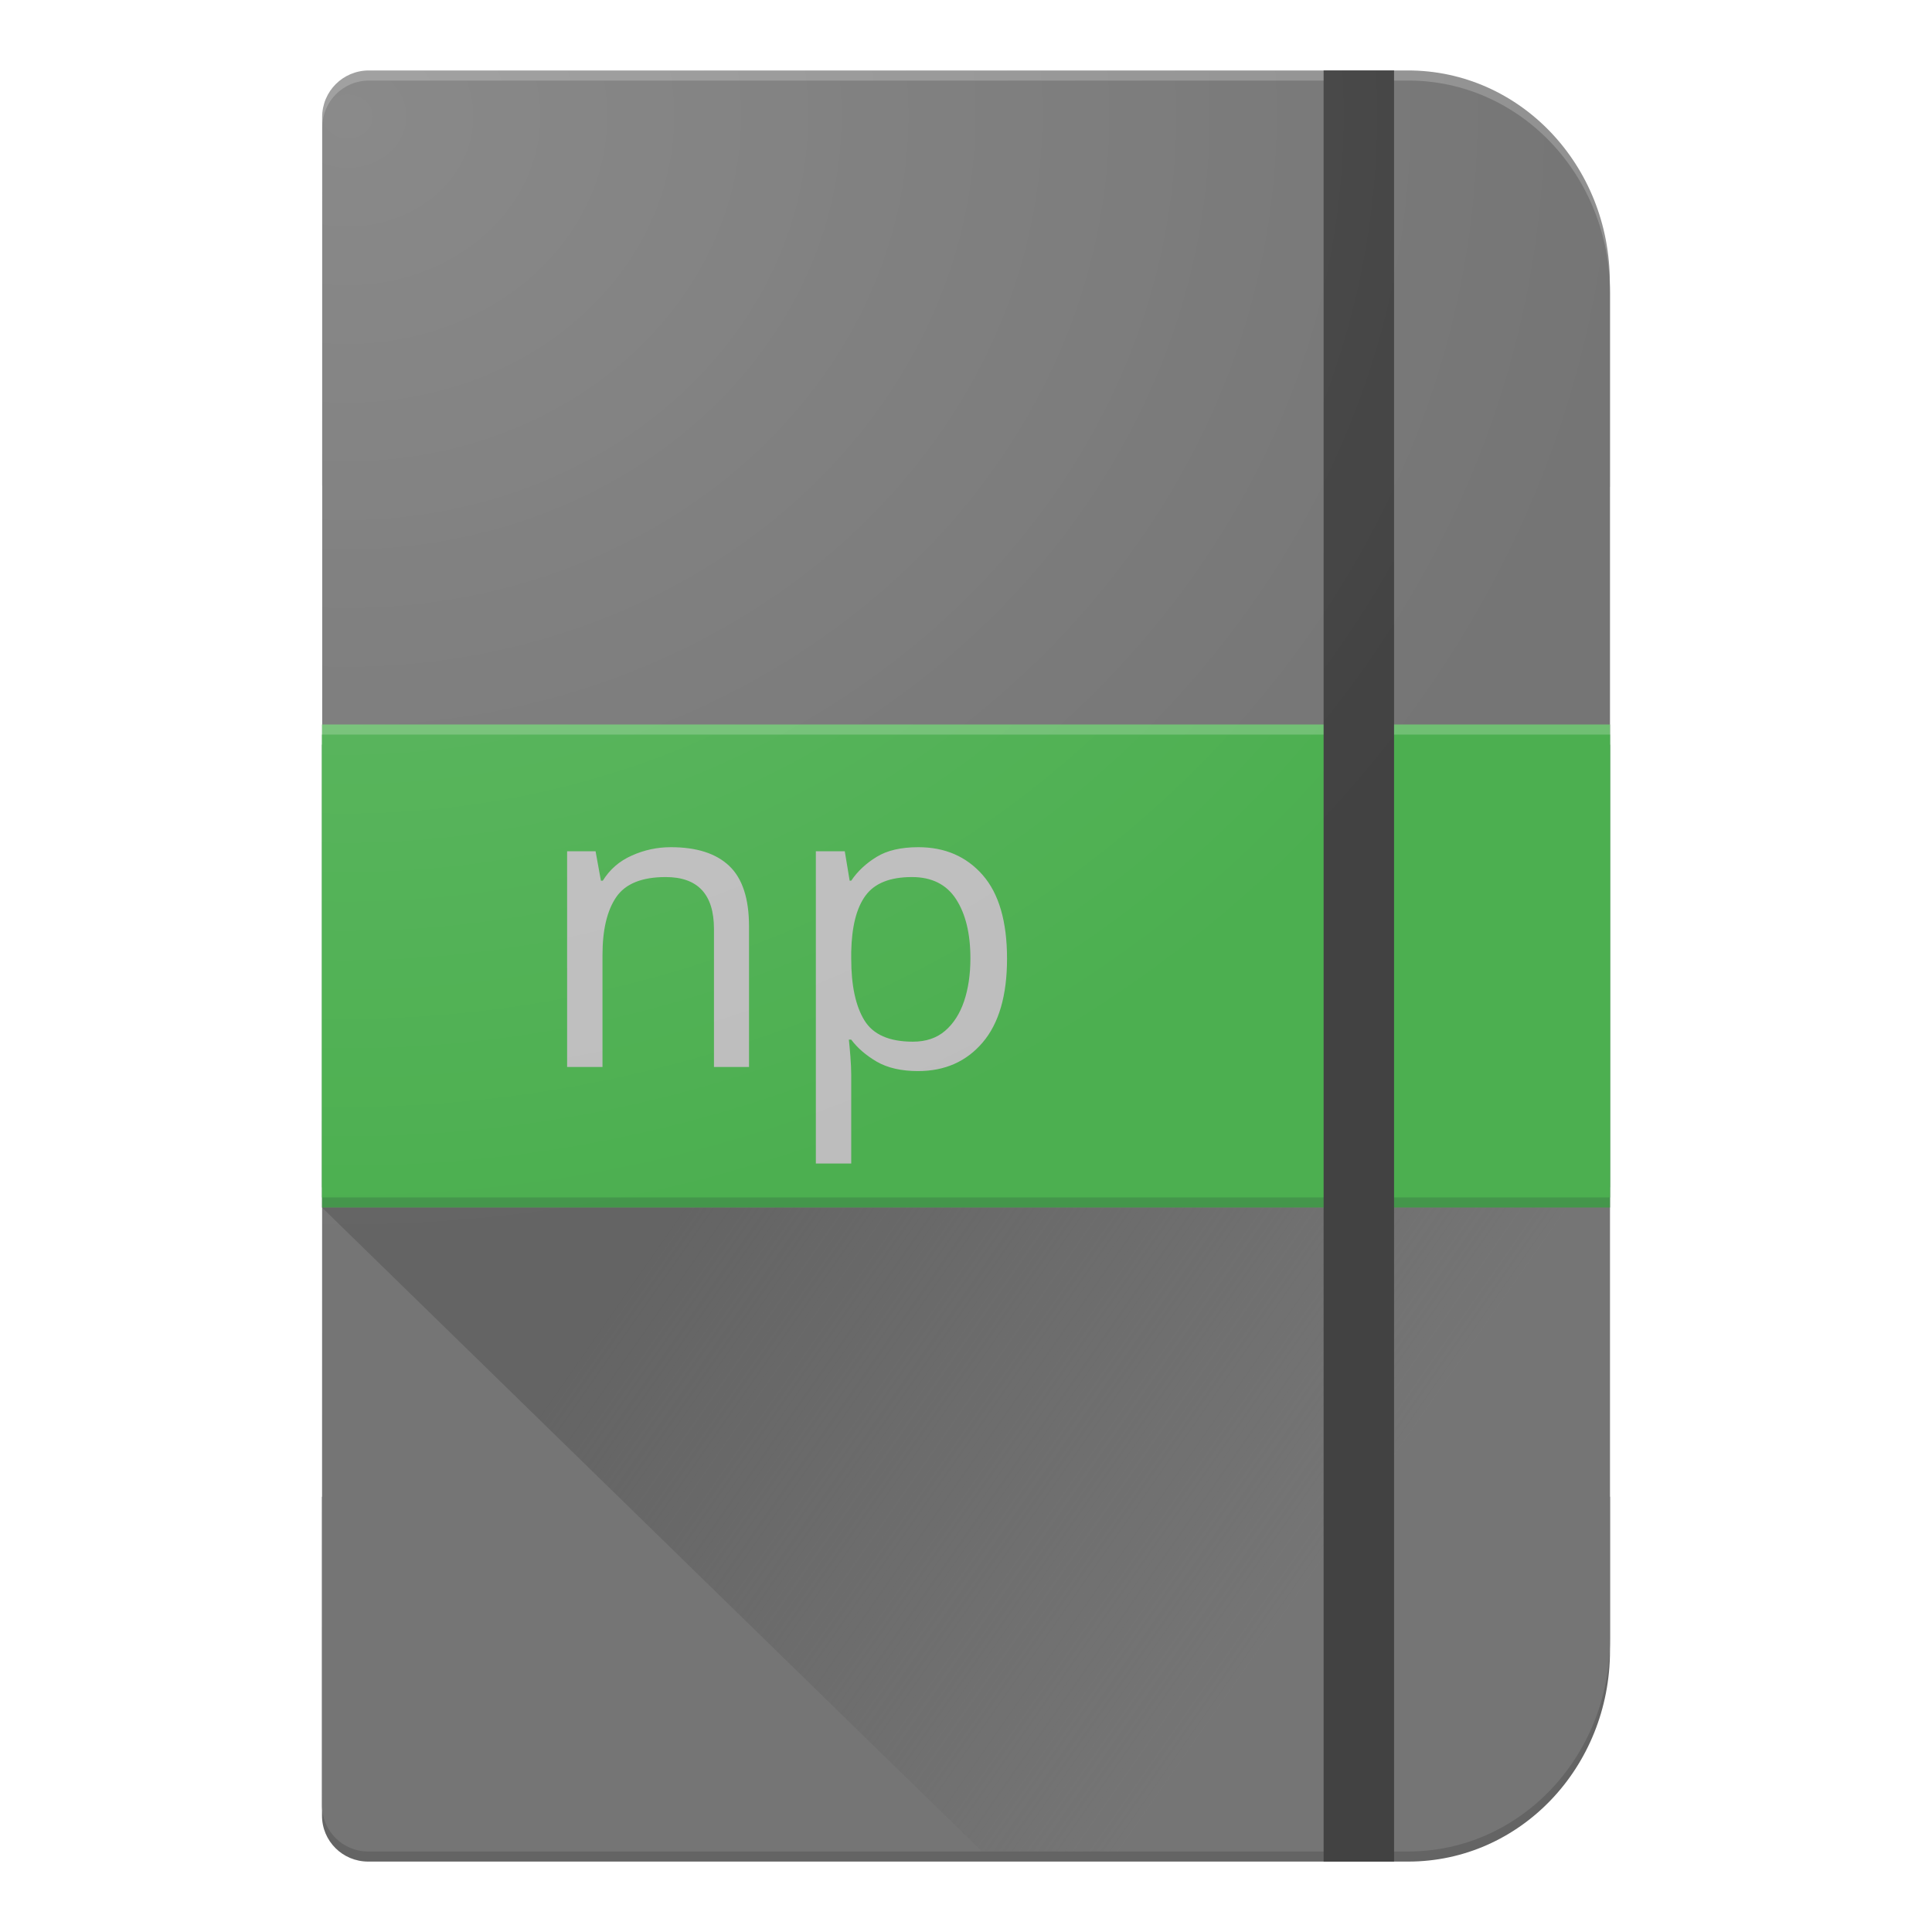
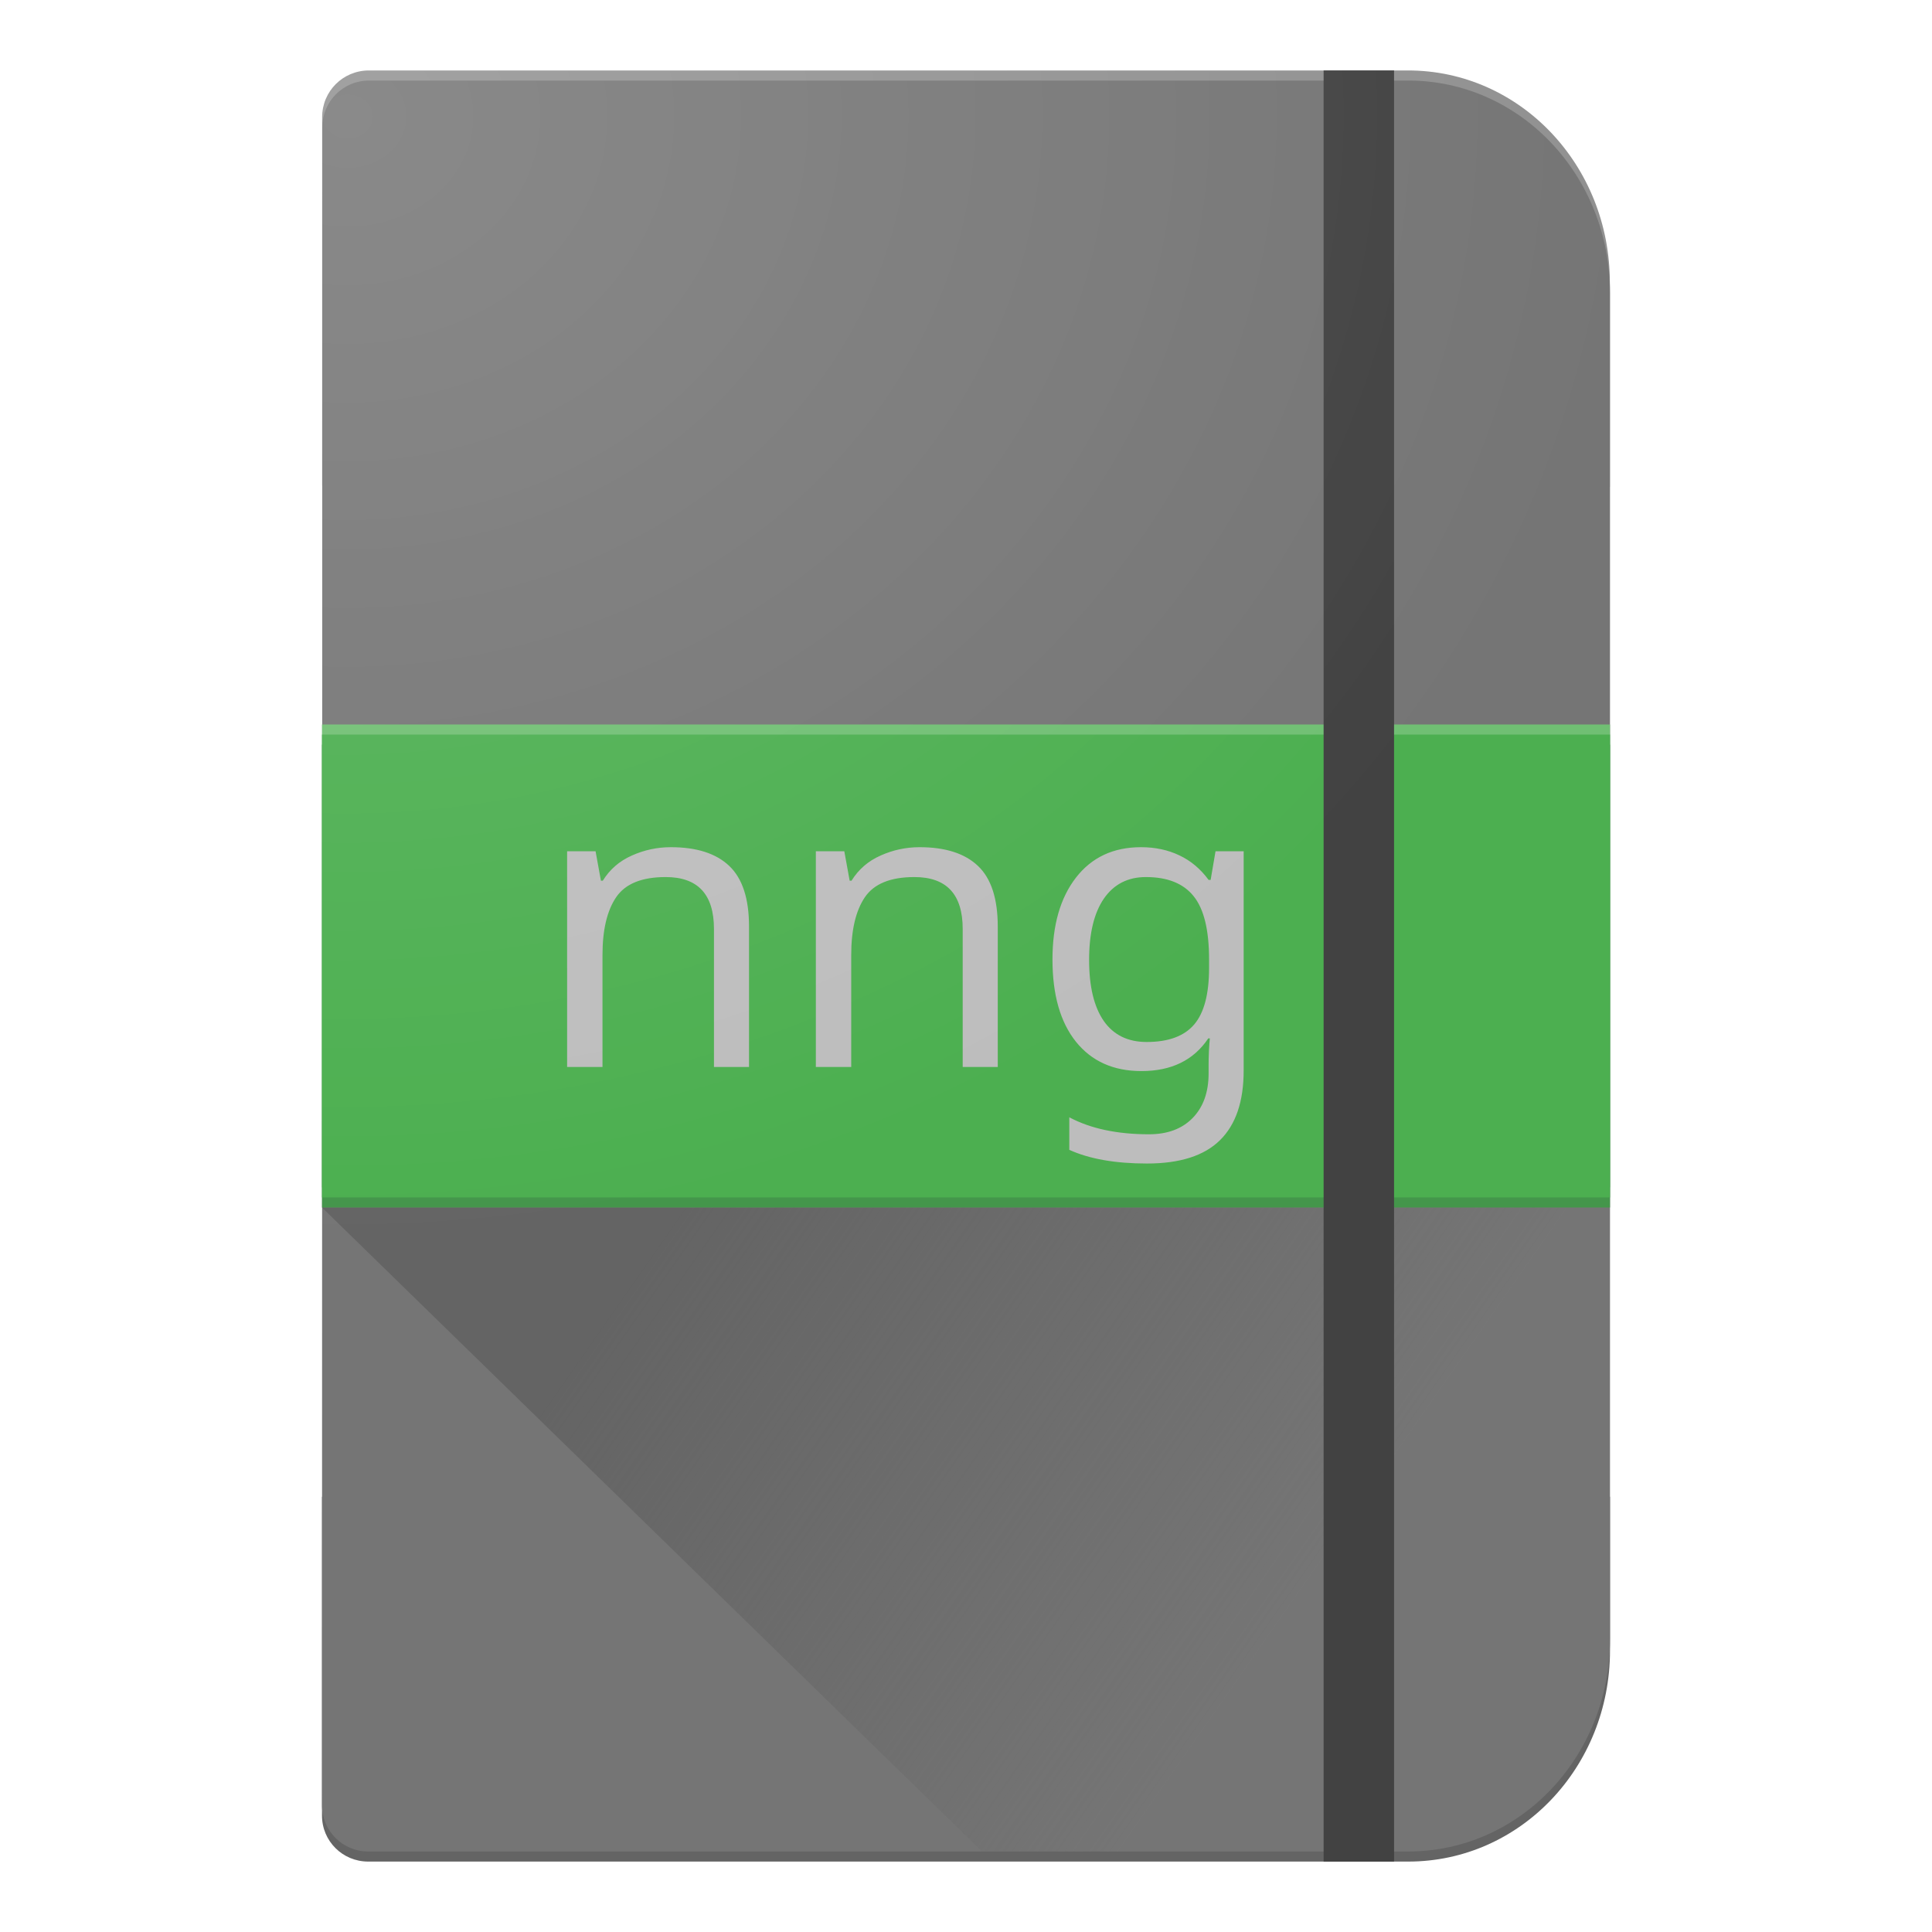
<svg xmlns="http://www.w3.org/2000/svg" xmlns:xlink="http://www.w3.org/1999/xlink" width="192" height="192" viewBox="0 0 192 192" id="svg2" version="1.1">
  <defs id="defs4">
    <linearGradient id="linearGradient4296">
      <stop style="stop-color:#646464;stop-opacity:1" offset="0" id="stop4298" />
      <stop style="stop-color:#646464;stop-opacity:0" offset="1" id="stop4300" />
    </linearGradient>
    <linearGradient id="Ombra_1">
      <stop id="stop4284" offset="0" style="stop-color:#ffffff;stop-opacity:0.15" />
      <stop id="stop4286" offset="1" style="stop-color:#ffffff;stop-opacity:0" />
    </linearGradient>
    <radialGradient xlink:href="#Ombra_1" id="radialGradient4155" cx="34.212" cy="874.184" fx="34.212" fy="874.184" r="66.468" gradientTransform="matrix(0.01609262,1.678049,-1.91409,0.01835633,1707.276,798.4912)" gradientUnits="userSpaceOnUse" />
    <linearGradient xlink:href="#linearGradient4296" id="linearGradient4280" x1="62.5" y1="990.829" x2="121.988" y2="1032.329" gradientUnits="userSpaceOnUse" gradientTransform="translate(0,-2.96875)" />
  </defs>
  <g id="layer1" transform="translate(0,-860.3622)">
    <path style="fill:#646464;fill-opacity:1;stroke:#000000;stroke-width:0;stroke-linejoin:round;stroke-miterlimit:4;stroke-dasharray:none;stroke-opacity:1" d="m 32,1009.112 0,31.688 c 0,2.529 2.048,4.564 4.593,4.564 l 5.454,0 33.331,0 64.568,0 c 11.11,0 20.054,-9.357 20.054,-20.98 l 0,-15.273 -128,0 z" id="rect4136-4-4" />
    <path style="fill:#919191;fill-opacity:1;stroke:#000000;stroke-width:0;stroke-linejoin:round;stroke-miterlimit:4;stroke-dasharray:none;stroke-opacity:1" d="m 36.659,867.364 c -2.573,0 -4.644,2.066 -4.644,4.633 l 0,36.598 c 0,0.05 0.009,0.097 0.014,0.146 l 127.955,0 0,-20.317 c -3e-5,-11.667 -8.944,-21.06 -20.054,-21.06 l -64.589,0 -33.31,0 -5.372,0 z" id="rect4136-4-3-3" />
    <path style="fill:#757575;fill-opacity:1;stroke:#000000;stroke-width:0;stroke-linejoin:round;stroke-miterlimit:4;stroke-dasharray:none;stroke-opacity:1" d="m 36.675,868.367 c -2.573,0 -4.644,2.072 -4.644,4.646 l -0.031,166.752 c 0,2.546 2.048,4.596 4.593,4.596 l 5.454,0 33.331,0 64.568,0 c 11.11,0 20.054,-9.421 20.054,-21.122 l 0,-133.749 c 0,-11.701 -8.944,-21.122 -20.054,-21.122 l -64.589,0 -33.31,0 -5.372,0 z" id="rect4136-40" />
    <rect style="fill:#70bf73;fill-opacity:1;stroke:#000000;stroke-width:0;stroke-linecap:butt;stroke-linejoin:round;stroke-miterlimit:4;stroke-dasharray:none;stroke-opacity:1" id="rect4167-1-3" width="128" height="46" x="32" y="932.362" ry="0" />
    <path style="fill:url(#linearGradient4280);fill-opacity:1;stroke:#000000;stroke-width:0;stroke-linejoin:round;stroke-miterlimit:4;stroke-dasharray:none;stroke-opacity:1" d="m 32,979.363 0,0.999 65.588,63.997 42.346,0 c 4.149,0 7.996,-1.315 11.188,-3.57 l 5.707,-6.172 c 1.992,-3.283 3.16,-7.18 3.16,-11.381 l 0,-42.874 -0.008,0 -127.98,0 z" id="rect4136-40-9" />
    <rect style="fill:#44964b;fill-opacity:1;stroke:#000000;stroke-width:0;stroke-linecap:butt;stroke-linejoin:round;stroke-miterlimit:4;stroke-dasharray:none;stroke-opacity:1" id="rect4167-1-1" width="128" height="46" x="32" y="934.362" ry="0" />
    <rect style="fill:#4caf50;fill-opacity:1;stroke:#000000;stroke-width:0;stroke-linecap:butt;stroke-linejoin:round;stroke-miterlimit:4;stroke-dasharray:none;stroke-opacity:1" id="rect4167-1" width="128" height="46" x="32" y="933.362" ry="0" />
    <text xml:space="preserve" style="font-style:normal;font-weight:normal;font-size:40px;line-height:125%;font-family:sans-serif;letter-spacing:0px;word-spacing:0px;fill:#bdbdbd;fill-opacity:1;stroke:none;stroke-width:1px;stroke-linecap:butt;stroke-linejoin:miter;stroke-opacity:1;-inkscape-font-specification:sans-serif;font-stretch:normal;font-variant:normal;" x="52.953" y="966.401" id="text4303-0">
-       <tspan id="tspan4305-8" x="52.953" y="966.401" style="-inkscape-font-specification:Verdana;font-family:Verdana;font-weight:normal;font-style:normal;font-stretch:normal;font-variant:normal;letter-spacing:0px;fill:#bdbdbd;fill-opacity:1;">np</tspan>
+       <tspan id="tspan4305-8" x="52.953" y="966.401" style="-inkscape-font-specification:Verdana;font-family:Verdana;font-weight:normal;font-style:normal;font-stretch:normal;font-variant:normal;letter-spacing:0px;fill:#bdbdbd;fill-opacity:1;">nng</tspan>
    </text>
    <rect style="fill:#424242;fill-opacity:1;stroke:none;stroke-width:0;stroke-linecap:butt;stroke-linejoin:round;stroke-miterlimit:4;stroke-dasharray:none;stroke-opacity:1" id="rect4307-5" width="7" height="178.001" x="131.539" y="867.362" />
    <rect style="fill:url(#radialGradient4155);fill-opacity:1;stroke:none;stroke-width:0;stroke-linecap:butt;stroke-linejoin:round;stroke-miterlimit:4;stroke-dasharray:none;stroke-opacity:1" id="rect5460" width="132.936" height="182.434" x="28.592" y="865.858" />
  </g>
</svg>
